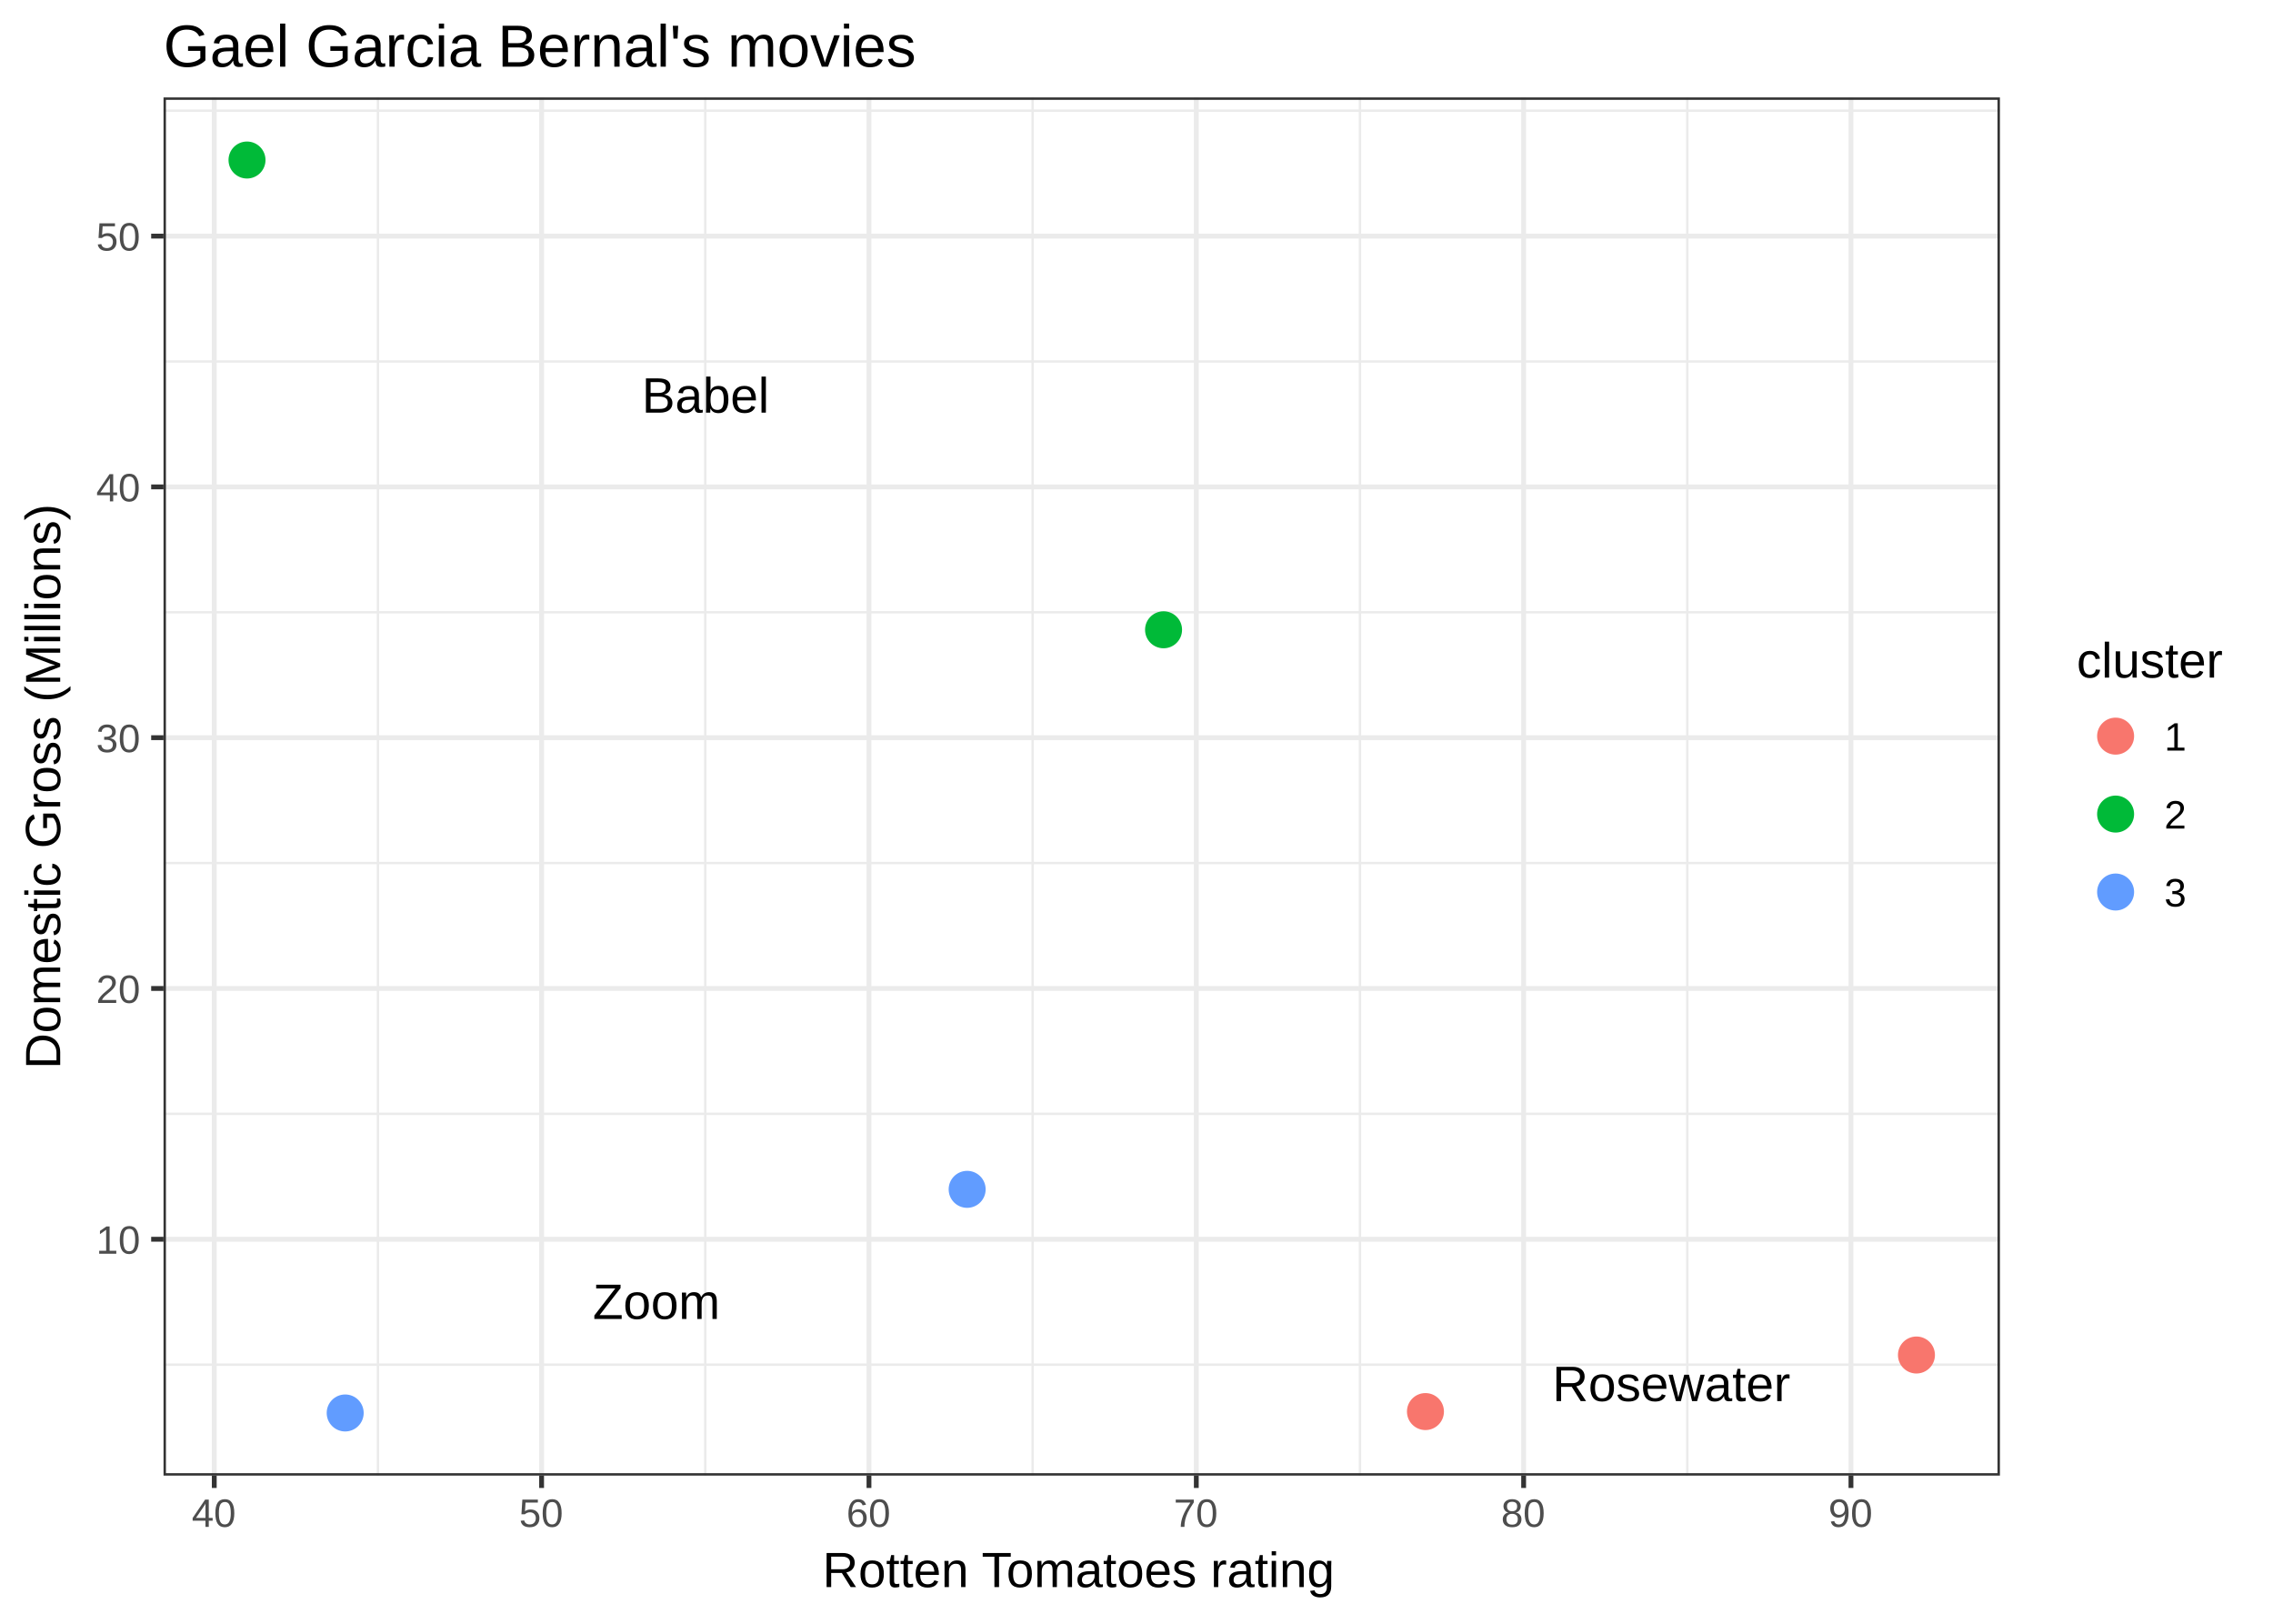
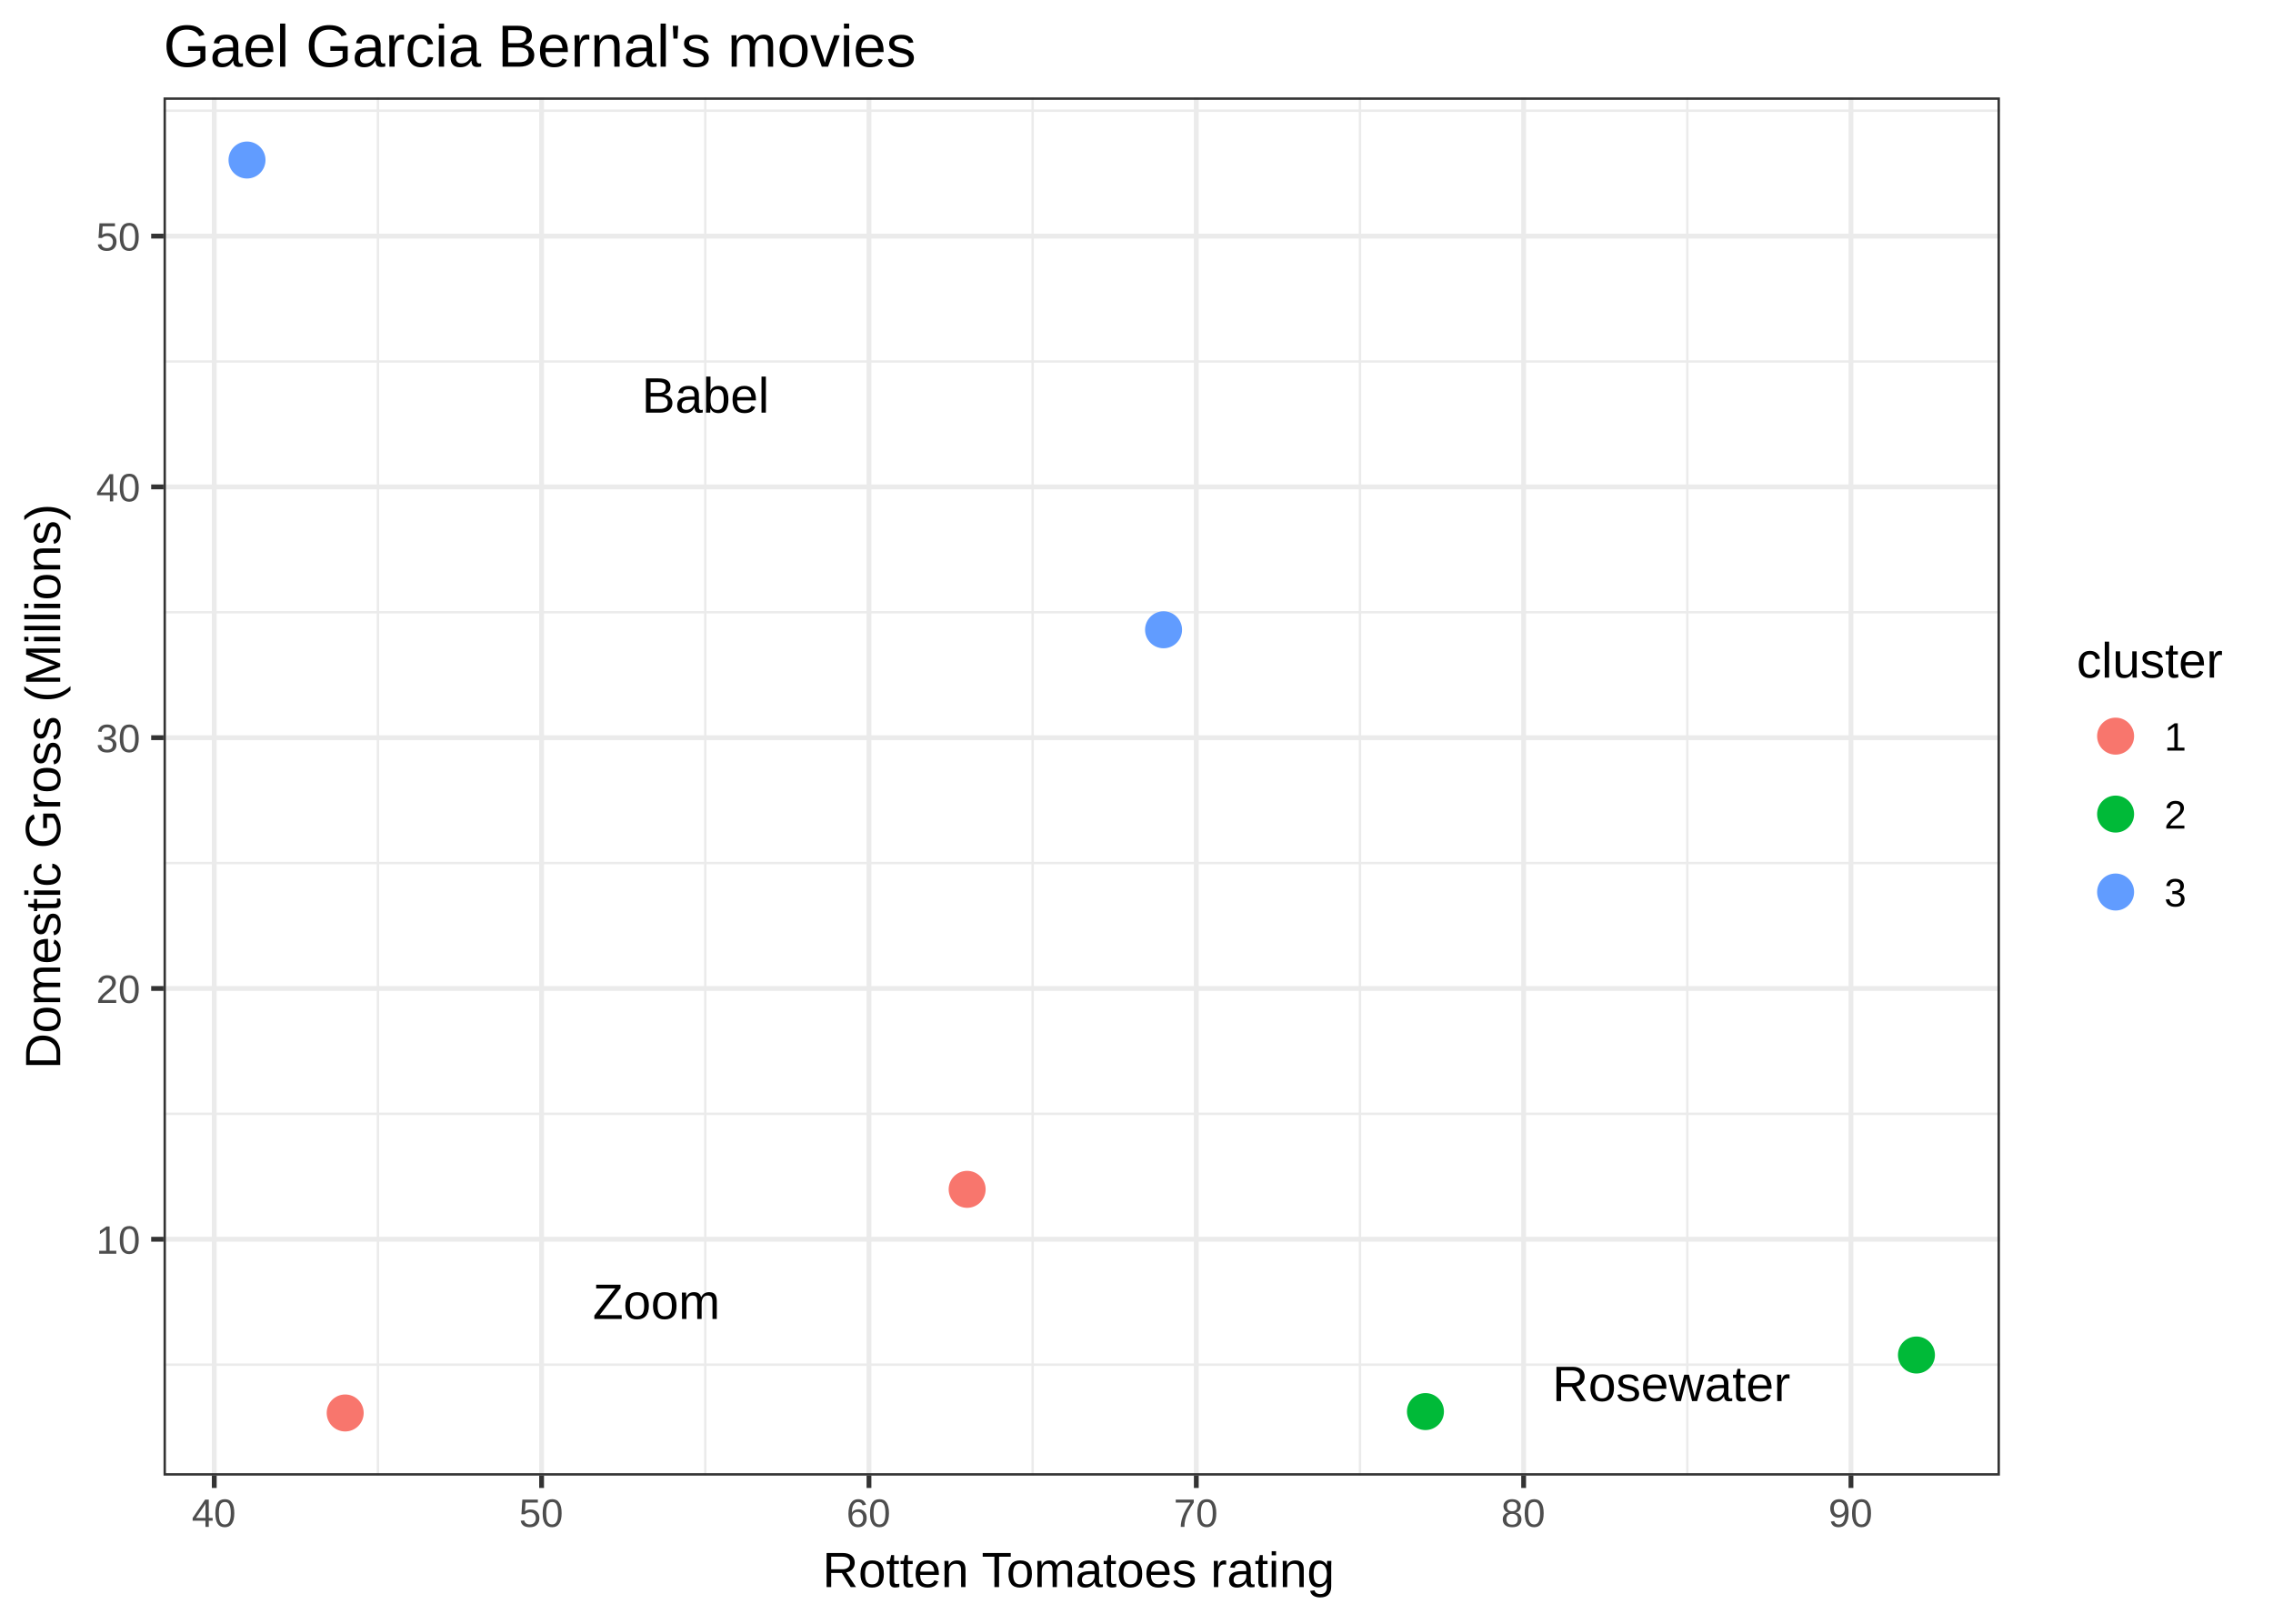
<svg xmlns="http://www.w3.org/2000/svg" viewBox="0 0 504.00 360.00">
  <defs>
    <style type="text/css">
    line, polyline, path, rect, circle {
      fill: none;
      stroke: #000000;
      stroke-linecap: round;
      stroke-linejoin: round;
      stroke-miterlimit: 10.00;
    }
  </style>
  </defs>
  <rect width="100%" height="100%" style="stroke: none; fill: #FFFFFF;" />
  <rect x="0.00" y="0.00" width="504.00" height="360.00" style="stroke-width: 1.07; stroke: #FFFFFF; fill: #FFFFFF;" />
  <defs>
    <clipPath id="cpMzYuMjYwMnw0NDMuNDQ4fDMyNy4xNTd8MjEuNTk1Mw==">
      <rect x="36.26" y="21.60" width="407.19" height="305.56" />
    </clipPath>
  </defs>
  <rect x="36.26" y="21.60" width="407.19" height="305.56" style="stroke-width: 1.07; stroke: none; fill: #FFFFFF;" clip-path="url(#cpMzYuMjYwMnw0NDMuNDQ4fDMyNy4xNTd8MjEuNTk1Mw==)" />
  <polyline points="36.26,302.56 443.45,302.56 " style="stroke-width: 0.53; stroke: #EBEBEB; stroke-linecap: butt;" clip-path="url(#cpMzYuMjYwMnw0NDMuNDQ4fDMyNy4xNTd8MjEuNTk1Mw==)" />
  <polyline points="36.26,246.95 443.45,246.95 " style="stroke-width: 0.53; stroke: #EBEBEB; stroke-linecap: butt;" clip-path="url(#cpMzYuMjYwMnw0NDMuNDQ4fDMyNy4xNTd8MjEuNTk1Mw==)" />
  <polyline points="36.26,191.35 443.45,191.35 " style="stroke-width: 0.53; stroke: #EBEBEB; stroke-linecap: butt;" clip-path="url(#cpMzYuMjYwMnw0NDMuNDQ4fDMyNy4xNTd8MjEuNTk1Mw==)" />
  <polyline points="36.26,135.75 443.45,135.75 " style="stroke-width: 0.53; stroke: #EBEBEB; stroke-linecap: butt;" clip-path="url(#cpMzYuMjYwMnw0NDMuNDQ4fDMyNy4xNTd8MjEuNTk1Mw==)" />
  <polyline points="36.26,80.15 443.45,80.15 " style="stroke-width: 0.53; stroke: #EBEBEB; stroke-linecap: butt;" clip-path="url(#cpMzYuMjYwMnw0NDMuNDQ4fDMyNy4xNTd8MjEuNTk1Mw==)" />
  <polyline points="36.26,24.54 443.45,24.54 " style="stroke-width: 0.53; stroke: #EBEBEB; stroke-linecap: butt;" clip-path="url(#cpMzYuMjYwMnw0NDMuNDQ4fDMyNy4xNTd8MjEuNTk1Mw==)" />
  <polyline points="83.80,327.16 83.80,21.60 " style="stroke-width: 0.53; stroke: #EBEBEB; stroke-linecap: butt;" clip-path="url(#cpMzYuMjYwMnw0NDMuNDQ4fDMyNy4xNTd8MjEuNTk1Mw==)" />
  <polyline points="156.38,327.16 156.38,21.60 " style="stroke-width: 0.53; stroke: #EBEBEB; stroke-linecap: butt;" clip-path="url(#cpMzYuMjYwMnw0NDMuNDQ4fDMyNy4xNTd8MjEuNTk1Mw==)" />
  <polyline points="228.97,327.16 228.97,21.60 " style="stroke-width: 0.53; stroke: #EBEBEB; stroke-linecap: butt;" clip-path="url(#cpMzYuMjYwMnw0NDMuNDQ4fDMyNy4xNTd8MjEuNTk1Mw==)" />
  <polyline points="301.55,327.16 301.55,21.60 " style="stroke-width: 0.53; stroke: #EBEBEB; stroke-linecap: butt;" clip-path="url(#cpMzYuMjYwMnw0NDMuNDQ4fDMyNy4xNTd8MjEuNTk1Mw==)" />
  <polyline points="374.13,327.16 374.13,21.60 " style="stroke-width: 0.53; stroke: #EBEBEB; stroke-linecap: butt;" clip-path="url(#cpMzYuMjYwMnw0NDMuNDQ4fDMyNy4xNTd8MjEuNTk1Mw==)" />
  <polyline points="36.26,274.75 443.45,274.75 " style="stroke-width: 1.07; stroke: #EBEBEB; stroke-linecap: butt;" clip-path="url(#cpMzYuMjYwMnw0NDMuNDQ4fDMyNy4xNTd8MjEuNTk1Mw==)" />
  <polyline points="36.26,219.15 443.45,219.15 " style="stroke-width: 1.07; stroke: #EBEBEB; stroke-linecap: butt;" clip-path="url(#cpMzYuMjYwMnw0NDMuNDQ4fDMyNy4xNTd8MjEuNTk1Mw==)" />
  <polyline points="36.26,163.55 443.45,163.55 " style="stroke-width: 1.07; stroke: #EBEBEB; stroke-linecap: butt;" clip-path="url(#cpMzYuMjYwMnw0NDMuNDQ4fDMyNy4xNTd8MjEuNTk1Mw==)" />
  <polyline points="36.26,107.95 443.45,107.95 " style="stroke-width: 1.07; stroke: #EBEBEB; stroke-linecap: butt;" clip-path="url(#cpMzYuMjYwMnw0NDMuNDQ4fDMyNy4xNTd8MjEuNTk1Mw==)" />
  <polyline points="36.26,52.35 443.45,52.35 " style="stroke-width: 1.07; stroke: #EBEBEB; stroke-linecap: butt;" clip-path="url(#cpMzYuMjYwMnw0NDMuNDQ4fDMyNy4xNTd8MjEuNTk1Mw==)" />
  <polyline points="47.51,327.16 47.51,21.60 " style="stroke-width: 1.07; stroke: #EBEBEB; stroke-linecap: butt;" clip-path="url(#cpMzYuMjYwMnw0NDMuNDQ4fDMyNy4xNTd8MjEuNTk1Mw==)" />
  <polyline points="120.09,327.16 120.09,21.60 " style="stroke-width: 1.07; stroke: #EBEBEB; stroke-linecap: butt;" clip-path="url(#cpMzYuMjYwMnw0NDMuNDQ4fDMyNy4xNTd8MjEuNTk1Mw==)" />
  <polyline points="192.68,327.16 192.68,21.60 " style="stroke-width: 1.07; stroke: #EBEBEB; stroke-linecap: butt;" clip-path="url(#cpMzYuMjYwMnw0NDMuNDQ4fDMyNy4xNTd8MjEuNTk1Mw==)" />
  <polyline points="265.26,327.16 265.26,21.60 " style="stroke-width: 1.07; stroke: #EBEBEB; stroke-linecap: butt;" clip-path="url(#cpMzYuMjYwMnw0NDMuNDQ4fDMyNy4xNTd8MjEuNTk1Mw==)" />
  <polyline points="337.84,327.16 337.84,21.60 " style="stroke-width: 1.07; stroke: #EBEBEB; stroke-linecap: butt;" clip-path="url(#cpMzYuMjYwMnw0NDMuNDQ4fDMyNy4xNTd8MjEuNTk1Mw==)" />
  <polyline points="410.42,327.16 410.42,21.60 " style="stroke-width: 1.07; stroke: #EBEBEB; stroke-linecap: butt;" clip-path="url(#cpMzYuMjYwMnw0NDMuNDQ4fDMyNy4xNTd8MjEuNTk1Mw==)" />
-   <circle cx="214.45" cy="263.69" r="2.81pt" style="stroke-width: 0.71; stroke: #619CFF; fill: #619CFF;" clip-path="url(#cpMzYuMjYwMnw0NDMuNDQ4fDMyNy4xNTd8MjEuNTk1Mw==)" />
-   <circle cx="316.07" cy="312.96" r="2.81pt" style="stroke-width: 0.71; stroke: #F8766D; fill: #F8766D;" clip-path="url(#cpMzYuMjYwMnw0NDMuNDQ4fDMyNy4xNTd8MjEuNTk1Mw==)" />
-   <circle cx="54.77" cy="35.48" r="2.81pt" style="stroke-width: 0.71; stroke: #00BA38; fill: #00BA38;" clip-path="url(#cpMzYuMjYwMnw0NDMuNDQ4fDMyNy4xNTd8MjEuNTk1Mw==)" />
-   <circle cx="76.54" cy="313.27" r="2.81pt" style="stroke-width: 0.71; stroke: #619CFF; fill: #619CFF;" clip-path="url(#cpMzYuMjYwMnw0NDMuNDQ4fDMyNy4xNTd8MjEuNTk1Mw==)" />
-   <circle cx="258.00" cy="139.63" r="2.81pt" style="stroke-width: 0.71; stroke: #00BA38; fill: #00BA38;" clip-path="url(#cpMzYuMjYwMnw0NDMuNDQ4fDMyNy4xNTd8MjEuNTk1Mw==)" />
-   <circle cx="424.94" cy="300.42" r="2.81pt" style="stroke-width: 0.71; stroke: #F8766D; fill: #F8766D;" clip-path="url(#cpMzYuMjYwMnw0NDMuNDQ4fDMyNy4xNTd8MjEuNTk1Mw==)" />
+   <circle cx="214.45" cy="263.69" r="2.81pt" style="stroke-width: 0.71; stroke: #F8766D; fill: #F8766D;" clip-path="url(#cpMzYuMjYwMnw0NDMuNDQ4fDMyNy4xNTd8MjEuNTk1Mw==)" />
+   <circle cx="316.07" cy="312.96" r="2.81pt" style="stroke-width: 0.71; stroke: #00BA38; fill: #00BA38;" clip-path="url(#cpMzYuMjYwMnw0NDMuNDQ4fDMyNy4xNTd8MjEuNTk1Mw==)" />
+   <circle cx="54.77" cy="35.48" r="2.81pt" style="stroke-width: 0.71; stroke: #619CFF; fill: #619CFF;" clip-path="url(#cpMzYuMjYwMnw0NDMuNDQ4fDMyNy4xNTd8MjEuNTk1Mw==)" />
+   <circle cx="76.54" cy="313.27" r="2.81pt" style="stroke-width: 0.71; stroke: #F8766D; fill: #F8766D;" clip-path="url(#cpMzYuMjYwMnw0NDMuNDQ4fDMyNy4xNTd8MjEuNTk1Mw==)" />
+   <circle cx="258.00" cy="139.63" r="2.81pt" style="stroke-width: 0.71; stroke: #619CFF; fill: #619CFF;" clip-path="url(#cpMzYuMjYwMnw0NDMuNDQ4fDMyNy4xNTd8MjEuNTk1Mw==)" />
+   <circle cx="424.94" cy="300.42" r="2.81pt" style="stroke-width: 0.71; stroke: #00BA38; fill: #00BA38;" clip-path="url(#cpMzYuMjYwMnw0NDMuNDQ4fDMyNy4xNTd8MjEuNTk1Mw==)" />
+   <g clip-path="url(#cpMzYuMjYwMnw0NDMuNDQ4fDMyNy4xNTd8MjEuNTk1Mw==)">
+     <text x="131.44" y="292.42" style="font-size: 11.04px; font-family: Arial;" textLength="28.12px" lengthAdjust="spacingAndGlyphs">Zoom</text>
+   </g>
  <g clip-path="url(#cpMzYuMjYwMnw0NDMuNDQ4fDMyNy4xNTd8MjEuNTk1Mw==)">
    <text x="344.21" y="310.63" style="font-size: 11.04px; font-family: Arial;" textLength="52.58px" lengthAdjust="spacingAndGlyphs">Rosewater</text>
  </g>
  <g clip-path="url(#cpMzYuMjYwMnw0NDMuNDQ4fDMyNy4xNTd8MjEuNTk1Mw==)">
    <text x="142.32" y="91.49" style="font-size: 11.04px; font-family: Arial;" textLength="28.13px" lengthAdjust="spacingAndGlyphs">Babel</text>
-   </g>
-   <g clip-path="url(#cpMzYuMjYwMnw0NDMuNDQ4fDMyNy4xNTd8MjEuNTk1Mw==)">
-     <text x="131.44" y="292.42" style="font-size: 11.04px; font-family: Arial;" textLength="28.12px" lengthAdjust="spacingAndGlyphs">Zoom</text>
  </g>
  <rect x="36.26" y="21.60" width="407.19" height="305.56" style="stroke-width: 1.07; stroke: #333333;" clip-path="url(#cpMzYuMjYwMnw0NDMuNDQ4fDMyNy4xNTd8MjEuNTk1Mw==)" />
  <defs>
    <clipPath id="cpMHw1MDR8MzYwfDA=">
      <rect x="0.00" y="0.00" width="504.00" height="360.00" />
    </clipPath>
  </defs>
  <g clip-path="url(#cpMHw1MDR8MzYwfDA=)">
    <text x="21.32" y="277.97" style="font-size: 8.80px; fill: #4D4D4D; font-family: Arial;" textLength="10.01px" lengthAdjust="spacingAndGlyphs">10</text>
  </g>
  <g clip-path="url(#cpMHw1MDR8MzYwfDA=)">
    <text x="21.32" y="222.37" style="font-size: 8.80px; fill: #4D4D4D; font-family: Arial;" textLength="10.01px" lengthAdjust="spacingAndGlyphs">20</text>
  </g>
  <g clip-path="url(#cpMHw1MDR8MzYwfDA=)">
    <text x="21.32" y="166.77" style="font-size: 8.80px; fill: #4D4D4D; font-family: Arial;" textLength="10.01px" lengthAdjust="spacingAndGlyphs">30</text>
  </g>
  <g clip-path="url(#cpMHw1MDR8MzYwfDA=)">
    <text x="21.32" y="111.17" style="font-size: 8.80px; fill: #4D4D4D; font-family: Arial;" textLength="10.01px" lengthAdjust="spacingAndGlyphs">40</text>
  </g>
  <g clip-path="url(#cpMHw1MDR8MzYwfDA=)">
    <text x="21.32" y="55.56" style="font-size: 8.80px; fill: #4D4D4D; font-family: Arial;" textLength="10.01px" lengthAdjust="spacingAndGlyphs">50</text>
  </g>
  <polyline points="33.52,274.75 36.26,274.75 " style="stroke-width: 1.07; stroke: #333333; stroke-linecap: butt;" clip-path="url(#cpMHw1MDR8MzYwfDA=)" />
  <polyline points="33.52,219.15 36.26,219.15 " style="stroke-width: 1.07; stroke: #333333; stroke-linecap: butt;" clip-path="url(#cpMHw1MDR8MzYwfDA=)" />
  <polyline points="33.52,163.55 36.26,163.55 " style="stroke-width: 1.07; stroke: #333333; stroke-linecap: butt;" clip-path="url(#cpMHw1MDR8MzYwfDA=)" />
  <polyline points="33.52,107.95 36.26,107.95 " style="stroke-width: 1.07; stroke: #333333; stroke-linecap: butt;" clip-path="url(#cpMHw1MDR8MzYwfDA=)" />
  <polyline points="33.52,52.35 36.26,52.35 " style="stroke-width: 1.07; stroke: #333333; stroke-linecap: butt;" clip-path="url(#cpMHw1MDR8MzYwfDA=)" />
  <polyline points="47.51,329.90 47.51,327.16 " style="stroke-width: 1.07; stroke: #333333; stroke-linecap: butt;" clip-path="url(#cpMHw1MDR8MzYwfDA=)" />
  <polyline points="120.09,329.90 120.09,327.16 " style="stroke-width: 1.07; stroke: #333333; stroke-linecap: butt;" clip-path="url(#cpMHw1MDR8MzYwfDA=)" />
  <polyline points="192.68,329.90 192.68,327.16 " style="stroke-width: 1.07; stroke: #333333; stroke-linecap: butt;" clip-path="url(#cpMHw1MDR8MzYwfDA=)" />
  <polyline points="265.26,329.90 265.26,327.16 " style="stroke-width: 1.07; stroke: #333333; stroke-linecap: butt;" clip-path="url(#cpMHw1MDR8MzYwfDA=)" />
  <polyline points="337.84,329.90 337.84,327.16 " style="stroke-width: 1.07; stroke: #333333; stroke-linecap: butt;" clip-path="url(#cpMHw1MDR8MzYwfDA=)" />
  <polyline points="410.42,329.90 410.42,327.16 " style="stroke-width: 1.07; stroke: #333333; stroke-linecap: butt;" clip-path="url(#cpMHw1MDR8MzYwfDA=)" />
  <g clip-path="url(#cpMHw1MDR8MzYwfDA=)">
    <text x="42.51" y="338.53" style="font-size: 8.80px; fill: #4D4D4D; font-family: Arial;" textLength="10.01px" lengthAdjust="spacingAndGlyphs">40</text>
  </g>
  <g clip-path="url(#cpMHw1MDR8MzYwfDA=)">
    <text x="115.09" y="338.53" style="font-size: 8.80px; fill: #4D4D4D; font-family: Arial;" textLength="10.01px" lengthAdjust="spacingAndGlyphs">50</text>
  </g>
  <g clip-path="url(#cpMHw1MDR8MzYwfDA=)">
    <text x="187.67" y="338.53" style="font-size: 8.80px; fill: #4D4D4D; font-family: Arial;" textLength="10.01px" lengthAdjust="spacingAndGlyphs">60</text>
  </g>
  <g clip-path="url(#cpMHw1MDR8MzYwfDA=)">
    <text x="260.25" y="338.53" style="font-size: 8.80px; fill: #4D4D4D; font-family: Arial;" textLength="10.01px" lengthAdjust="spacingAndGlyphs">70</text>
  </g>
  <g clip-path="url(#cpMHw1MDR8MzYwfDA=)">
    <text x="332.84" y="338.53" style="font-size: 8.80px; fill: #4D4D4D; font-family: Arial;" textLength="10.01px" lengthAdjust="spacingAndGlyphs">80</text>
  </g>
  <g clip-path="url(#cpMHw1MDR8MzYwfDA=)">
    <text x="405.42" y="338.53" style="font-size: 8.80px; fill: #4D4D4D; font-family: Arial;" textLength="10.01px" lengthAdjust="spacingAndGlyphs">90</text>
  </g>
  <g clip-path="url(#cpMHw1MDR8MzYwfDA=)">
    <text x="182.38" y="351.88" style="font-size: 11.00px; font-family: Arial;" textLength="114.95px" lengthAdjust="spacingAndGlyphs">Rotten Tomatoes rating</text>
  </g>
  <g clip-path="url(#cpMHw1MDR8MzYwfDA=)">
    <text transform="translate(13.35,237.02) rotate(-90)" style="font-size: 11.00px; font-family: Arial;" textLength="125.29px" lengthAdjust="spacingAndGlyphs">Domestic Gross (Millions)</text>
  </g>
  <rect x="454.79" y="136.68" width="43.73" height="75.40" style="stroke-width: 1.07; stroke: none; fill: #FFFFFF;" clip-path="url(#cpMHw1MDR8MzYwfDA=)" />
  <g clip-path="url(#cpMHw1MDR8MzYwfDA=)">
    <text x="460.46" y="150.23" style="font-size: 11.00px; font-family: Arial;" textLength="32.40px" lengthAdjust="spacingAndGlyphs">cluster</text>
  </g>
  <rect x="460.46" y="154.57" width="17.28" height="17.28" style="stroke-width: 1.07; stroke: none; fill: #FFFFFF;" clip-path="url(#cpMHw1MDR8MzYwfDA=)" />
  <circle cx="469.10" cy="163.21" r="2.81pt" style="stroke-width: 0.71; stroke: #F8766D; fill: #F8766D;" clip-path="url(#cpMHw1MDR8MzYwfDA=)" />
  <rect x="460.46" y="171.85" width="17.28" height="17.28" style="stroke-width: 1.07; stroke: none; fill: #FFFFFF;" clip-path="url(#cpMHw1MDR8MzYwfDA=)" />
  <circle cx="469.10" cy="180.49" r="2.81pt" style="stroke-width: 0.71; stroke: #00BA38; fill: #00BA38;" clip-path="url(#cpMHw1MDR8MzYwfDA=)" />
  <rect x="460.46" y="189.13" width="17.28" height="17.28" style="stroke-width: 1.07; stroke: none; fill: #FFFFFF;" clip-path="url(#cpMHw1MDR8MzYwfDA=)" />
  <circle cx="469.10" cy="197.77" r="2.81pt" style="stroke-width: 0.71; stroke: #619CFF; fill: #619CFF;" clip-path="url(#cpMHw1MDR8MzYwfDA=)" />
  <g clip-path="url(#cpMHw1MDR8MzYwfDA=)">
    <text x="479.90" y="166.42" style="font-size: 8.80px; font-family: Arial;" textLength="5.01px" lengthAdjust="spacingAndGlyphs">1</text>
  </g>
  <g clip-path="url(#cpMHw1MDR8MzYwfDA=)">
    <text x="479.90" y="183.70" style="font-size: 8.80px; font-family: Arial;" textLength="5.01px" lengthAdjust="spacingAndGlyphs">2</text>
  </g>
  <g clip-path="url(#cpMHw1MDR8MzYwfDA=)">
    <text x="479.90" y="200.98" style="font-size: 8.80px; font-family: Arial;" textLength="5.01px" lengthAdjust="spacingAndGlyphs">3</text>
  </g>
  <g clip-path="url(#cpMHw1MDR8MzYwfDA=)">
    <text x="36.26" y="14.79" style="font-size: 13.20px; font-family: Arial;" textLength="164.32px" lengthAdjust="spacingAndGlyphs">Gael Garcia Bernal's movies</text>
  </g>
</svg>
